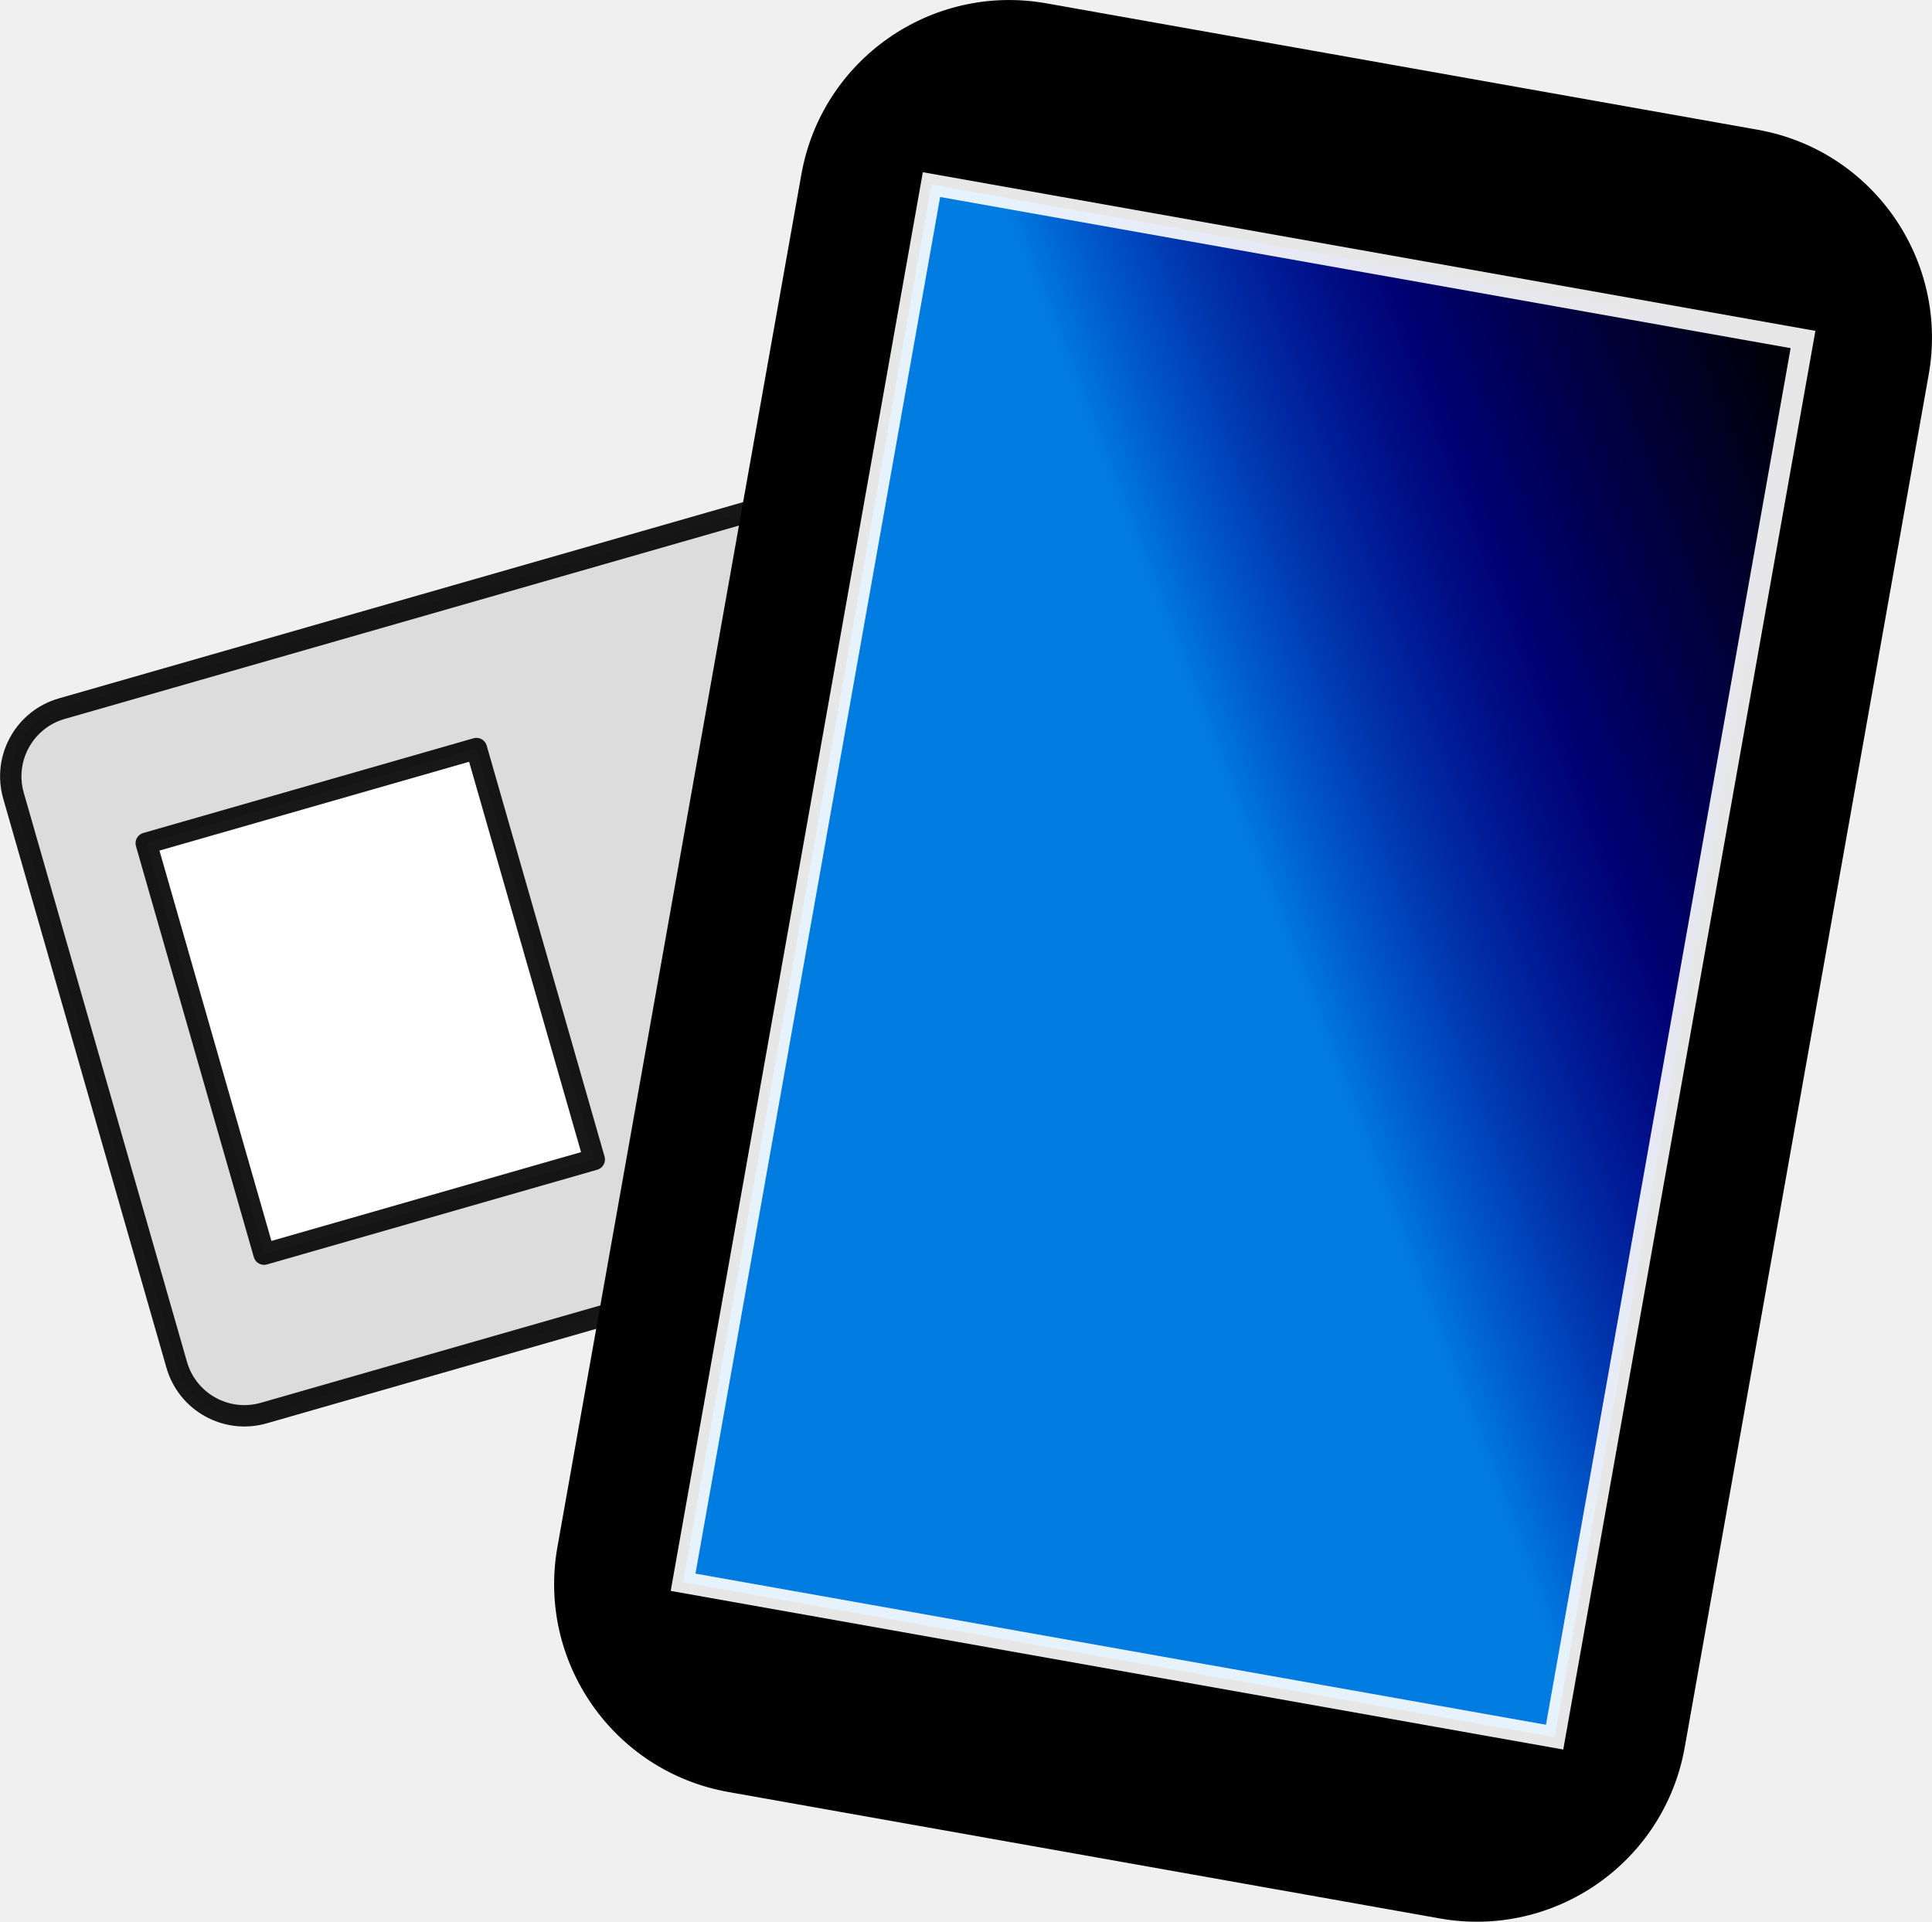
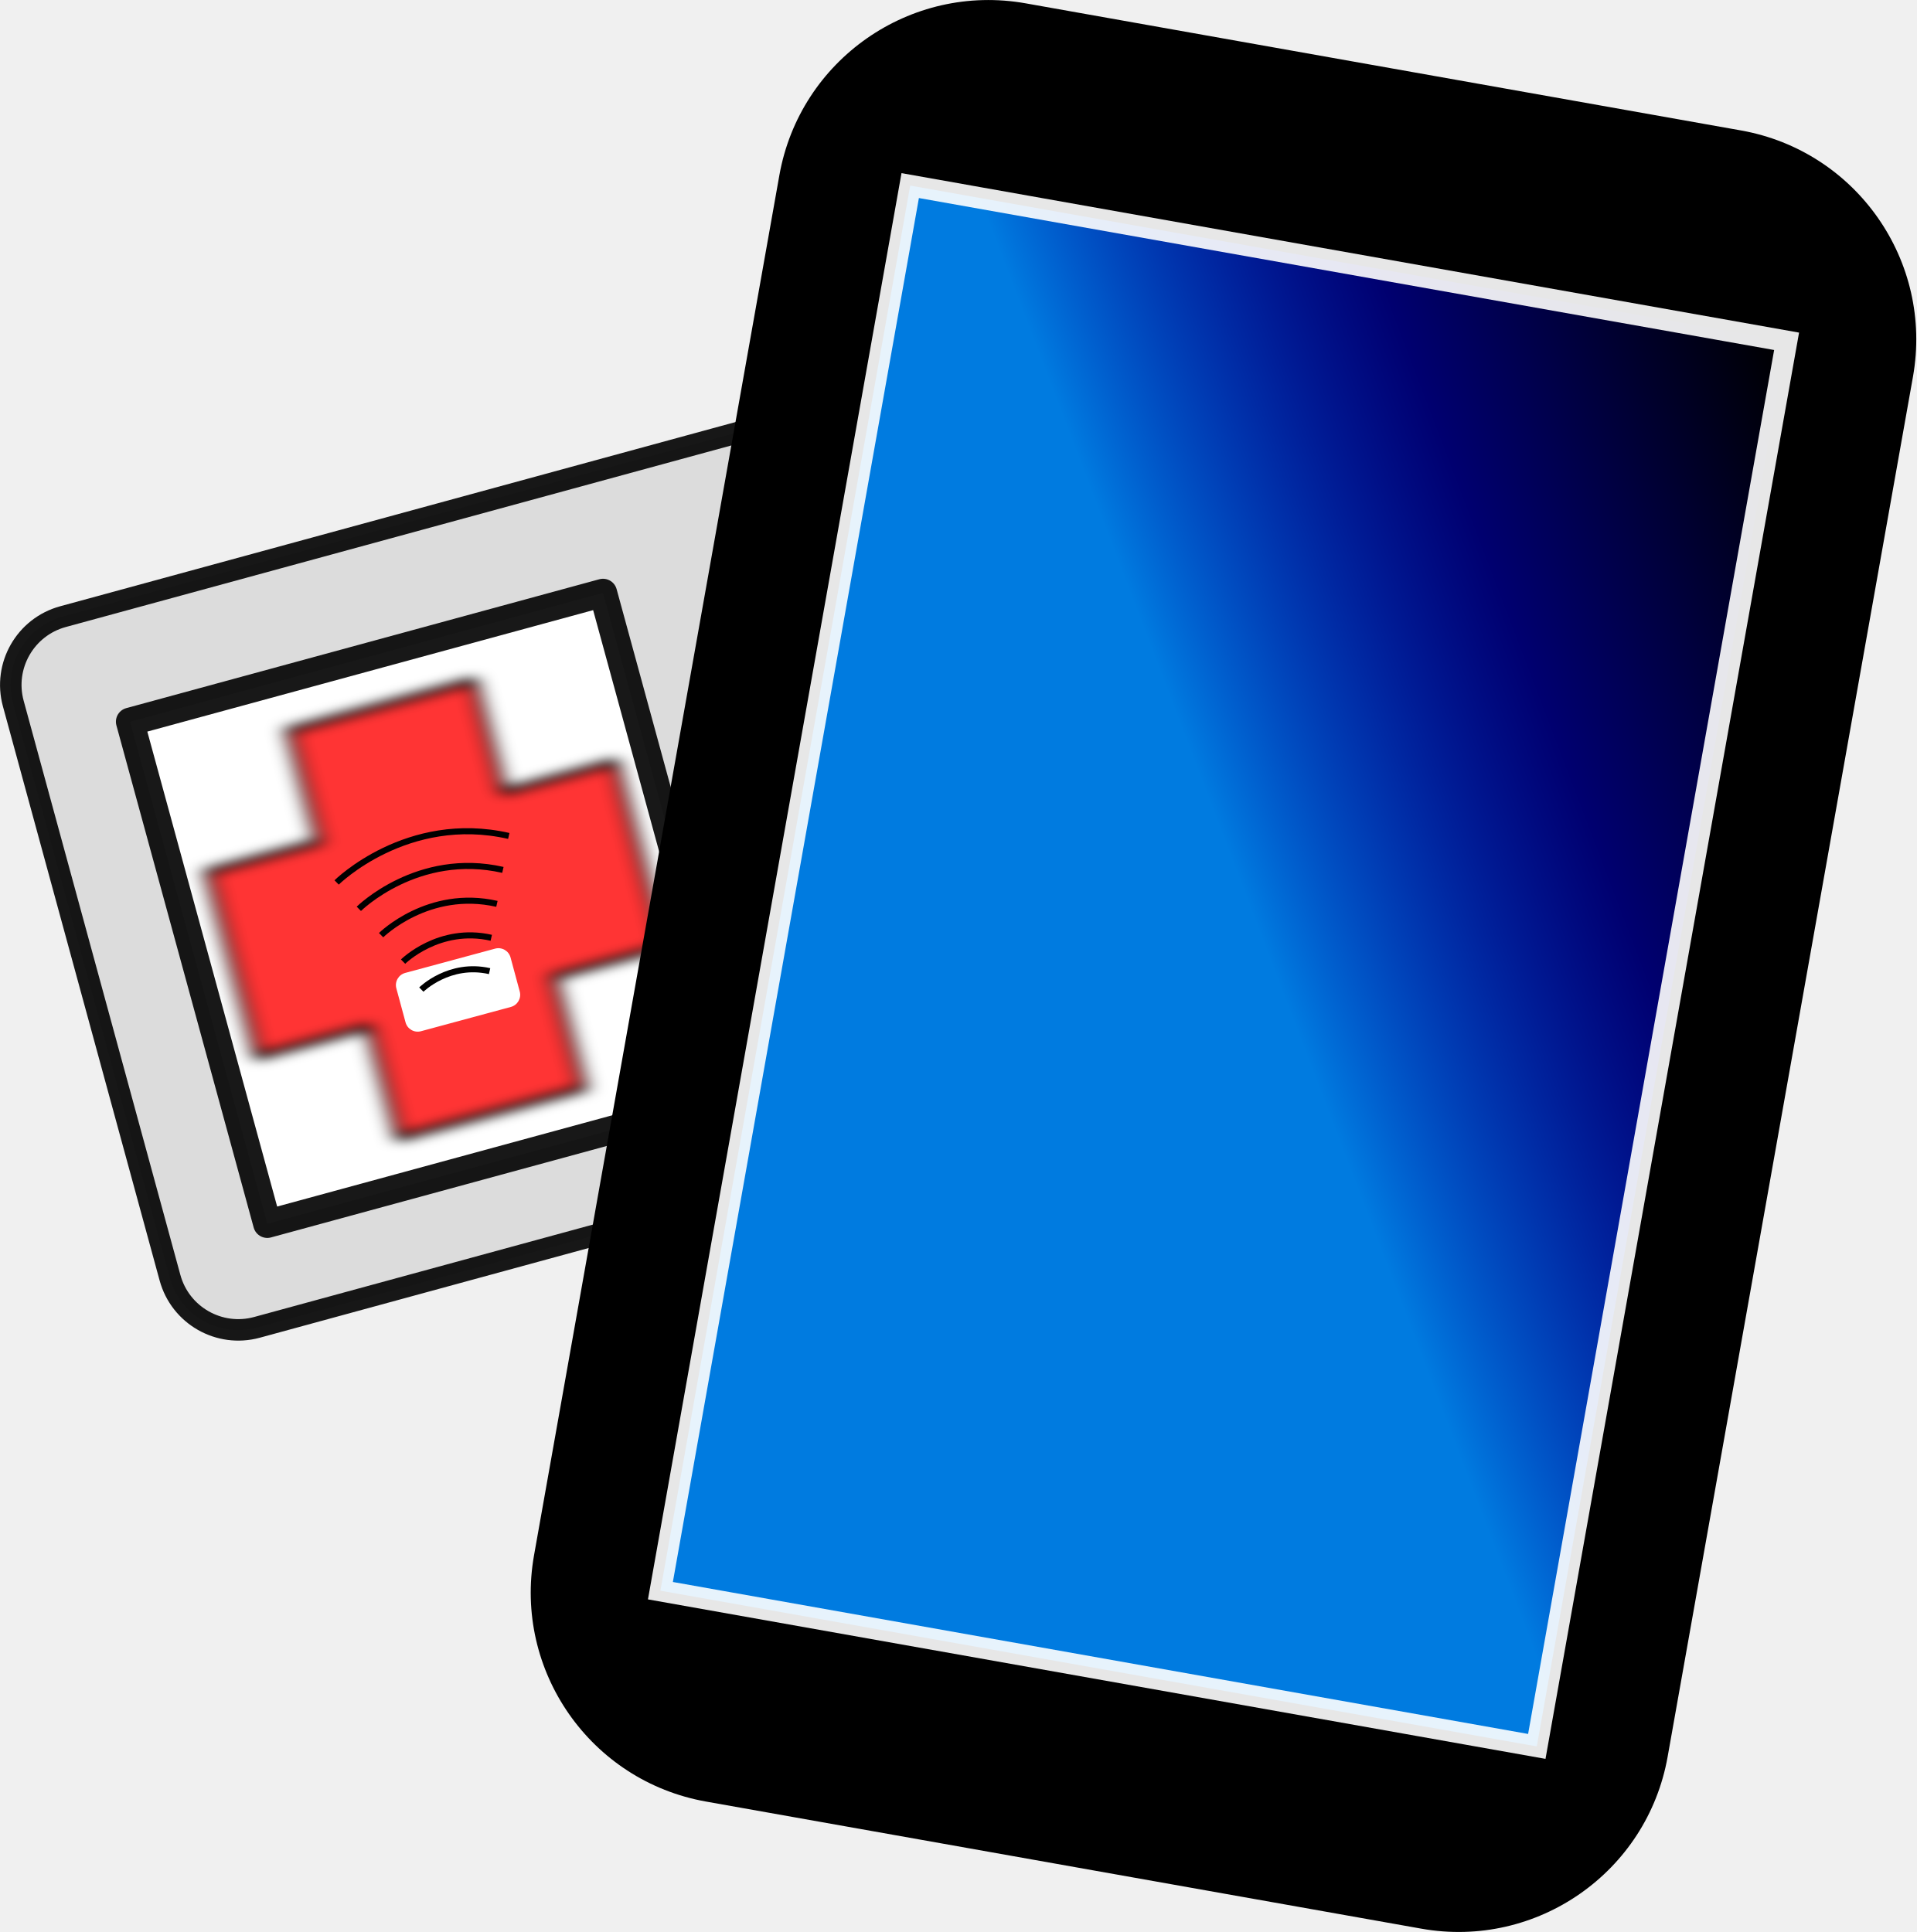
- <svg xmlns="http://www.w3.org/2000/svg" xmlns:xlink="http://www.w3.org/1999/xlink" width="361.585" height="359.658" id="svg2" version="1.1">
+ <svg xmlns="http://www.w3.org/2000/svg" xmlns:ns2="http://www.openswatchbook.org/uri/2009/osb" xmlns:xlink="http://www.w3.org/1999/xlink" width="356.652" height="359.658" id="svg2" version="1.1">
  <defs id="defs4">
    <linearGradient id="linearGradient3757">
      <stop style="stop-color:#007be0;stop-opacity:1;" offset="0" id="stop3759" />
      <stop id="stop3765" offset="0.5" style="stop-color:#0000e0;stop-opacity:0.498;" />
      <stop style="stop-color:#0000e0;stop-opacity:0;" offset="1" id="stop3761" />
    </linearGradient>
-     <linearGradient xlink:href="#linearGradient3757" id="linearGradient3767" gradientUnits="userSpaceOnUse" x1="221.223" y1="296.263" x2="332.34" y2="229.593" gradientTransform="translate(122.5396,166.2785)" />
    <linearGradient xlink:href="#linearGradient3757" id="linearGradient3787" gradientUnits="userSpaceOnUse" gradientTransform="translate(122.5396,166.2785)" x1="221.223" y1="296.263" x2="332.34" y2="229.593" />
+     <filter color-interpolation-filters="sRGB" id="filter5454">
+       <feGaussianBlur id="feGaussianBlur5456" stdDeviation="5.156" />
+     </filter>
+     <linearGradient gradientUnits="userSpaceOnUse" y2="526.181" x2="534.099" y1="526.181" x1="209.996" id="linearGradient5424" xlink:href="#linearGradient5412" />
+     <linearGradient id="linearGradient3888">
+       <stop id="stop3890" offset="0" style="stop-color:#ff0000;stop-opacity:1;" />
+       <stop style="stop-color:#ff0000;stop-opacity:0.749;" offset="0.25" id="stop3898" />
+       <stop style="stop-color:#ff0000;stop-opacity:0.498;" offset="0.5" id="stop3896" />
+       <stop id="stop3892" offset="1" style="stop-color:#ff0000;stop-opacity:0;" />
+     </linearGradient>
+     <linearGradient ns2:paint="solid" id="linearGradient5364">
+       <stop id="stop5366" offset="0" style="stop-color:#ff0000;stop-opacity:1;" />
+     </linearGradient>
+     <linearGradient ns2:paint="solid" id="linearGradient5412">
+       <stop id="stop5414" offset="0" style="stop-color:#ff0000;stop-opacity:0.793;" />
+     </linearGradient>
+     <linearGradient ns2:paint="solid" id="linearGradient5420">
+       <stop id="stop5422" offset="0" style="stop-color:#ff0000;stop-opacity:1;" />
+     </linearGradient>
+     <linearGradient ns2:paint="solid" id="linearGradient5472">
+       <stop id="stop5474" offset="0" style="stop-color:#ffffff;stop-opacity:1;" />
+     </linearGradient>
+     <linearGradient xlink:href="#linearGradient5412" id="linearGradient3982" gradientUnits="userSpaceOnUse" x1="209.996" y1="526.181" x2="534.099" y2="526.181" />
  </defs>
-   <g id="layer1" transform="translate(-139.4032,-346.3523)">
-     <g id="g3793" transform="translate(0,7.142857)">
-       <rect ry="13.178" transform="matrix(0.9612476,-0.2756865,0.2756865,0.9612476,0,0)" y="495.171" x="1.859" height="137.143" width="224.286" id="rect3769" style="fill:#dcdcdc;fill-opacity:1;fill-rule:nonzero;stroke:#000000;stroke-width:4;stroke-linejoin:round;stroke-miterlimit:4;stroke-opacity:0.906;stroke-dasharray:none;stroke-dashoffset:0" />
-       <rect transform="matrix(0.9612476,-0.2756865,0.2756865,0.9612476,0,0)" y="523.742" x="23.288" height="80" width="64.286" id="rect3771" style="fill:#ffffff;fill-opacity:1;fill-rule:nonzero;stroke:#000000;stroke-width:4;stroke-linejoin:round;stroke-miterlimit:4;stroke-opacity:0.906;stroke-dasharray:none;stroke-dashoffset:0" />
-       <text transform="matrix(0.9612476,-0.2756865,0.2756865,0.9612476,0,0)" id="text3773" y="578.302" x="120.43" style="font-size:40px;font-style:normal;font-weight:normal;line-height:125%;letter-spacing:0px;word-spacing:0px;fill:#000000;fill-opacity:1;stroke:none;font-family:Sans" xml:space="preserve">
-         <tspan y="578.302" x="120.43" id="tspan3775">NFC</tspan>
+   <g id="layer1" transform="translate(-144.3362,-346.3523)">
+     <g id="g3966" transform="matrix(0.9653622,-0.2609133,0.2609133,0.9653622,68.31738,131.6336)">
+       <rect ry="13.178" transform="matrix(0.9999971,-0.00240852,0.00240852,0.9999971,0,0)" y="340.987" x="-15.274" height="137.143" width="224.286" id="rect3769" style="fill:#dcdcdc;fill-opacity:1;fill-rule:nonzero;stroke:#000000;stroke-width:4;stroke-linejoin:round;stroke-miterlimit:4;stroke-opacity:0.906;stroke-dasharray:none;stroke-dashoffset:0" />
+       <rect transform="matrix(0.9999979,-0.00205549,0.00282217,0.999996,0,0)" y="363.138" x="4.642" height="96.905" width="91.244" id="rect3771" style="fill:#ffffff;fill-opacity:1;fill-rule:nonzero;stroke:#000000;stroke-width:5.245;stroke-linejoin:round;stroke-miterlimit:4;stroke-opacity:0.906;stroke-dasharray:none;stroke-dashoffset:0" />
+       <text transform="matrix(0.9999971,-0.00240852,0.00240852,0.9999971,0,0)" id="text3773" y="424.119" x="103.297" style="font-size:40px;font-style:normal;font-weight:normal;line-height:125%;letter-spacing:0px;word-spacing:0px;fill:#000000;fill-opacity:1;stroke:none;font-family:Sans" xml:space="preserve">
+         <tspan y="424.119" x="103.297" id="tspan3775">NFC</tspan>
      </text>
+       <g id="layer1-6" transform="matrix(0.1639611,0,0,0.1639611,-26.0282,342.0383)">
+         <g id="g2987" transform="matrix(1.622306,0,0,1.622306,-56.25115,116.3184)" />
+         <path style="fill:url(#linearGradient3982);fill-opacity:1;fill-rule:nonzero;stroke:#000000;stroke-width:5;stroke-linejoin:round;stroke-miterlimit:4;stroke-opacity:1;stroke-dasharray:none;stroke-dashoffset:0;filter:url(#filter5454)" d="m 224.19,459.038 80.714,0 0,-80.714 134.286,0 0,80.714 80.714,0 0,134.286 -80.714,0 0,80.714 -134.286,0 0,-80.714 -80.714,0 z" id="path3016" transform="matrix(1.622306,0,0,1.622306,-130.2592,-428.7144)" />
+         <rect style="fill:#ffffff;fill-opacity:1;fill-rule:nonzero;stroke:none" id="rect5458" width="134.286" height="68.571" x="406.172" y="485.472" ry="14.286" />
+         <g id="g3862" transform="matrix(1.622306,0,0,1.622306,-130.2592,-436.0188)">
+           <path id="path3788" d="m 347.314,582.213 c 0,0 23.881,-13.574 49.466,0" style="fill:none;stroke:#000000;stroke-width:4.247;stroke-linecap:butt;stroke-linejoin:miter;stroke-miterlimit:4;stroke-opacity:1;stroke-dasharray:none" />
+           <path id="path3788-9" d="m 340.085,559.986 c 0,0 30.861,-17.541 63.925,0" style="fill:none;stroke:#000000;stroke-width:4.247;stroke-linecap:butt;stroke-linejoin:miter;stroke-miterlimit:4;stroke-opacity:1;stroke-dasharray:none" />
+           <path id="path3788-9-3" d="m 330.077,538.098 c 0,0 40.524,-23.033 83.941,0" style="fill:none;stroke:#000000;stroke-width:4.247;stroke-linecap:butt;stroke-linejoin:miter;stroke-miterlimit:4;stroke-opacity:1;stroke-dasharray:none" />
+           <path id="path3788-9-3-6" d="m 319.842,516.238 c 0,0 50.406,-28.65 104.411,0" style="fill:none;stroke:#000000;stroke-width:4.247;stroke-linecap:butt;stroke-linejoin:miter;stroke-miterlimit:4;stroke-opacity:1;stroke-dasharray:none" />
+           <path id="path3788-9-3-6-7" d="m 309.658,494.371 c 0,0 60.239,-34.239 124.778,0" style="fill:none;stroke:#000000;stroke-width:4.247;stroke-linecap:butt;stroke-linejoin:miter;stroke-miterlimit:4;stroke-opacity:1;stroke-dasharray:none" />
+         </g>
+       </g>
    </g>
    <g id="g3783" transform="matrix(0.9845701,0.1749905,-0.1749905,0.9845701,97.81732,-56.98582)">
      <rect ry="39.54" y="356.181" x="264.904" height="340" width="214.286" id="rect2985" style="fill:#000000;fill-opacity:1;fill-rule:nonzero;stroke:none" />
      <rect ry="0" y="393.346" x="289.215" height="265.67" width="165.665" id="rect3755" style="fill:url(#linearGradient3787);fill-opacity:1;fill-rule:nonzero;stroke:#ffffff;stroke-width:4;stroke-miterlimit:4;stroke-opacity:0.906;stroke-dasharray:none" />
    </g>
  </g>
</svg>
